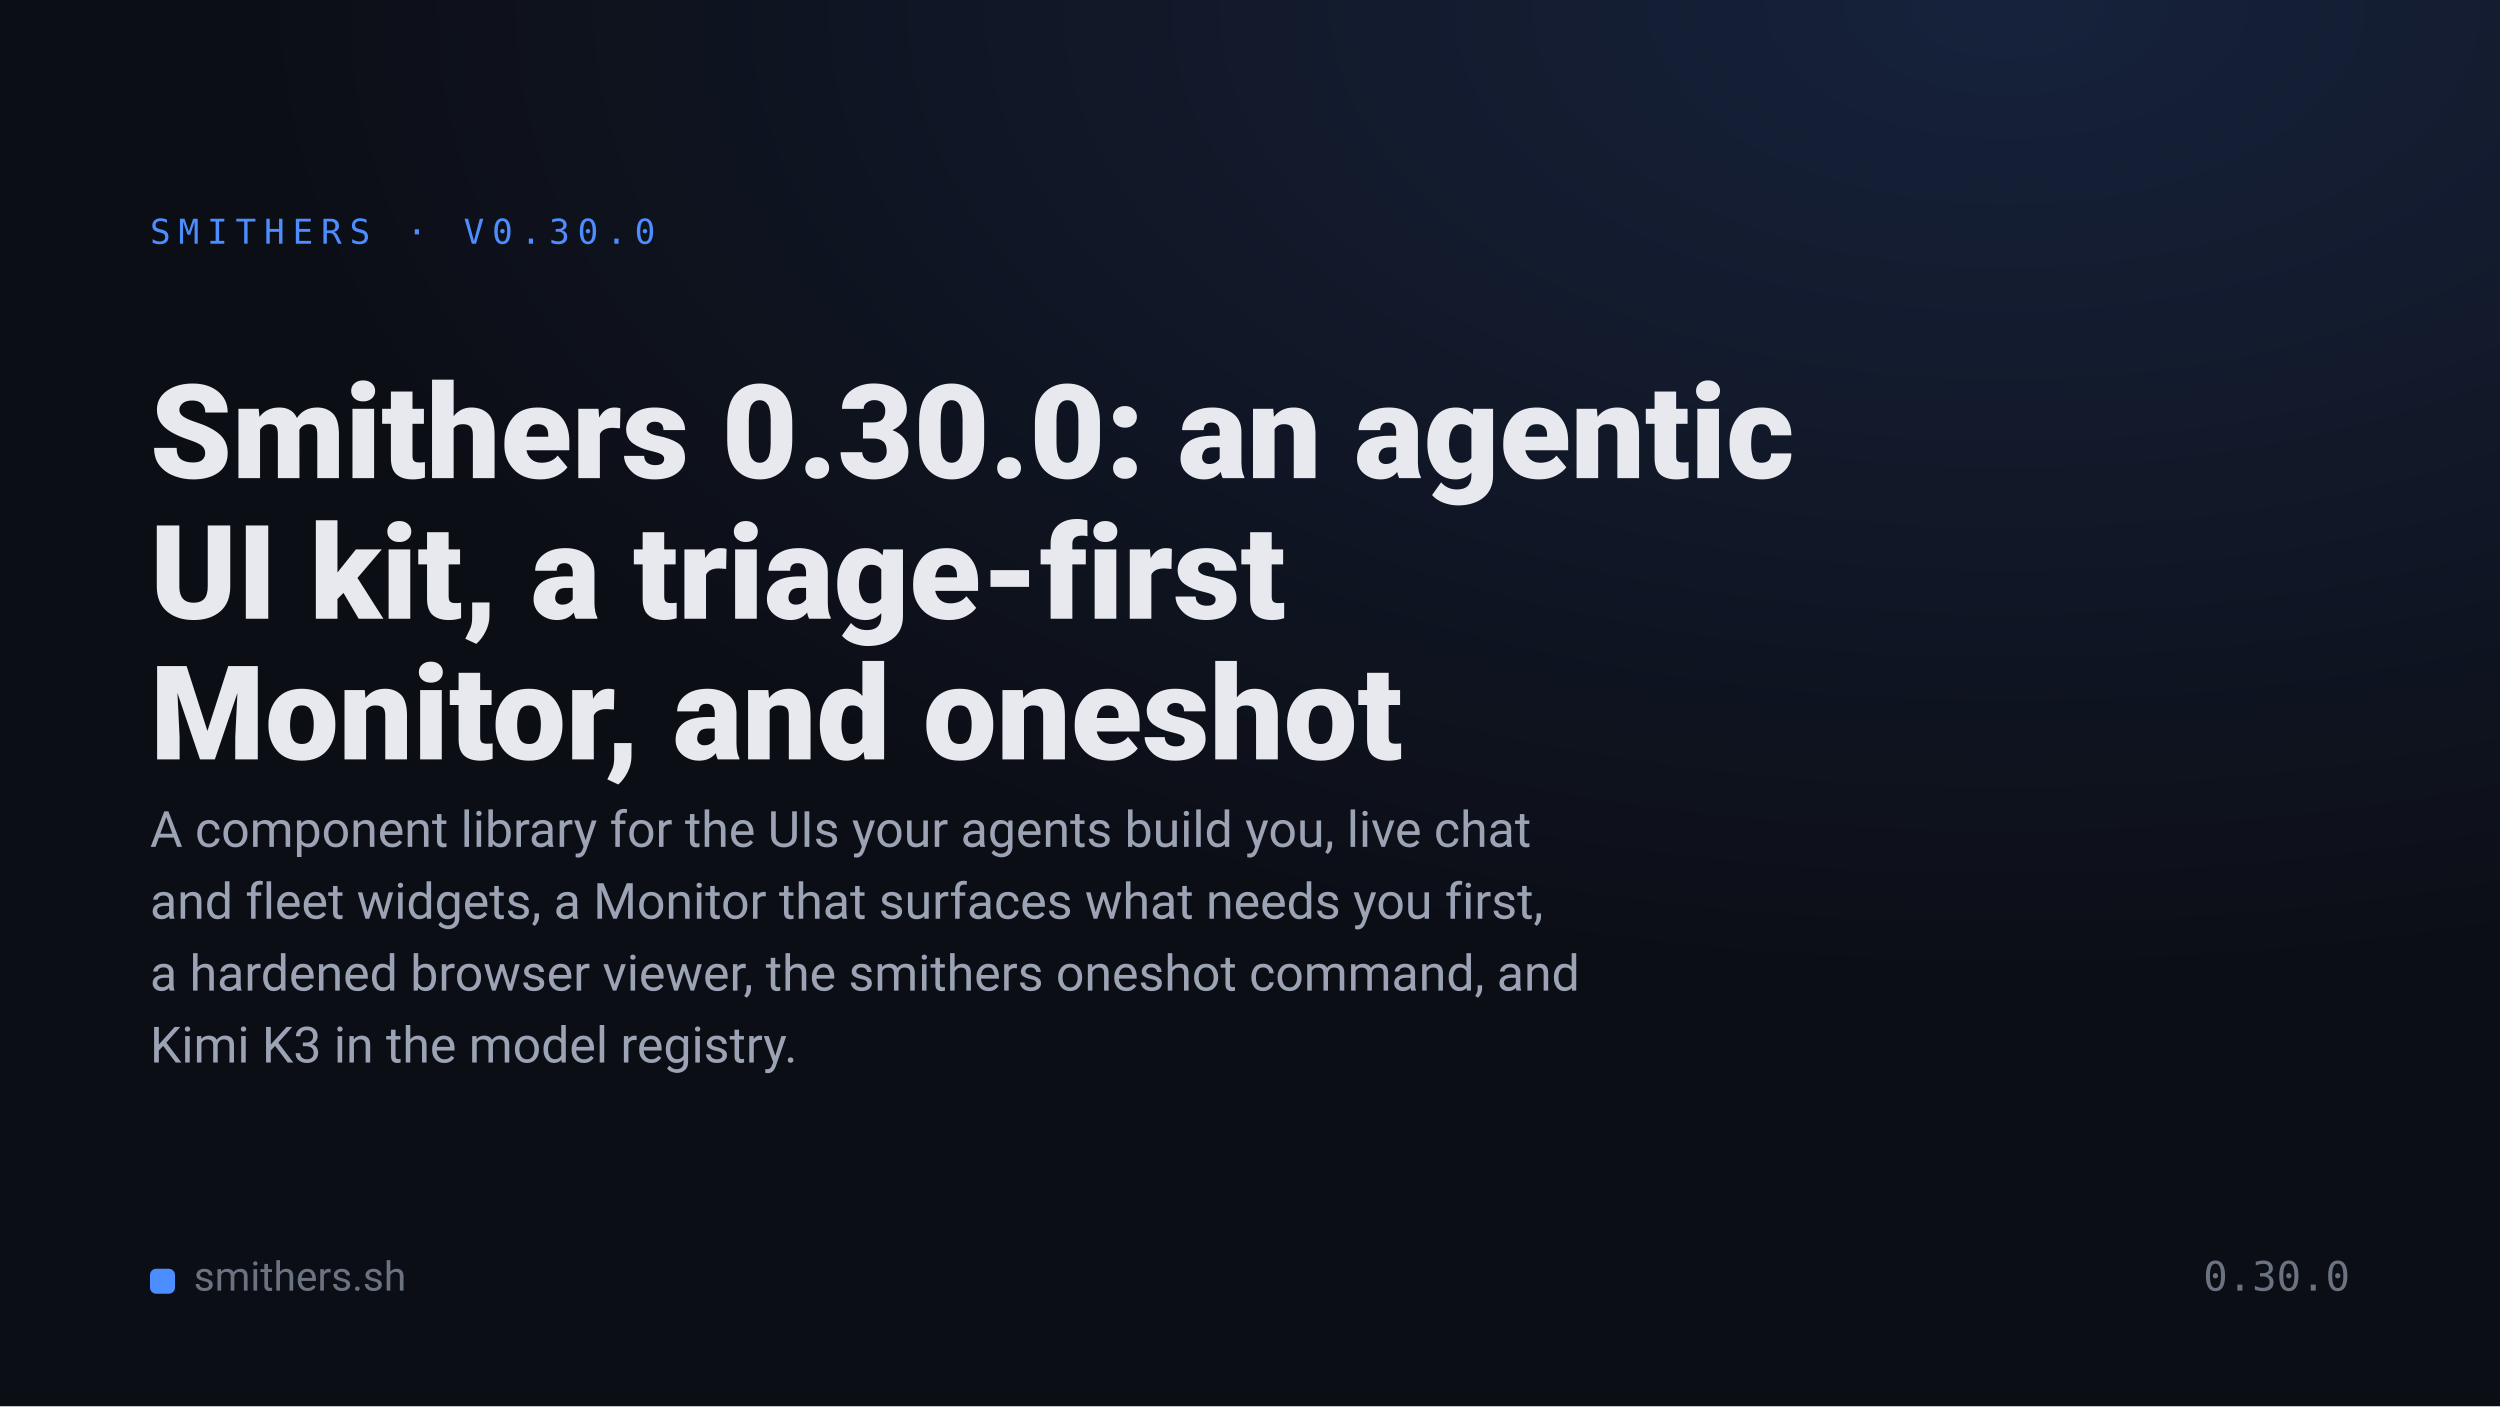
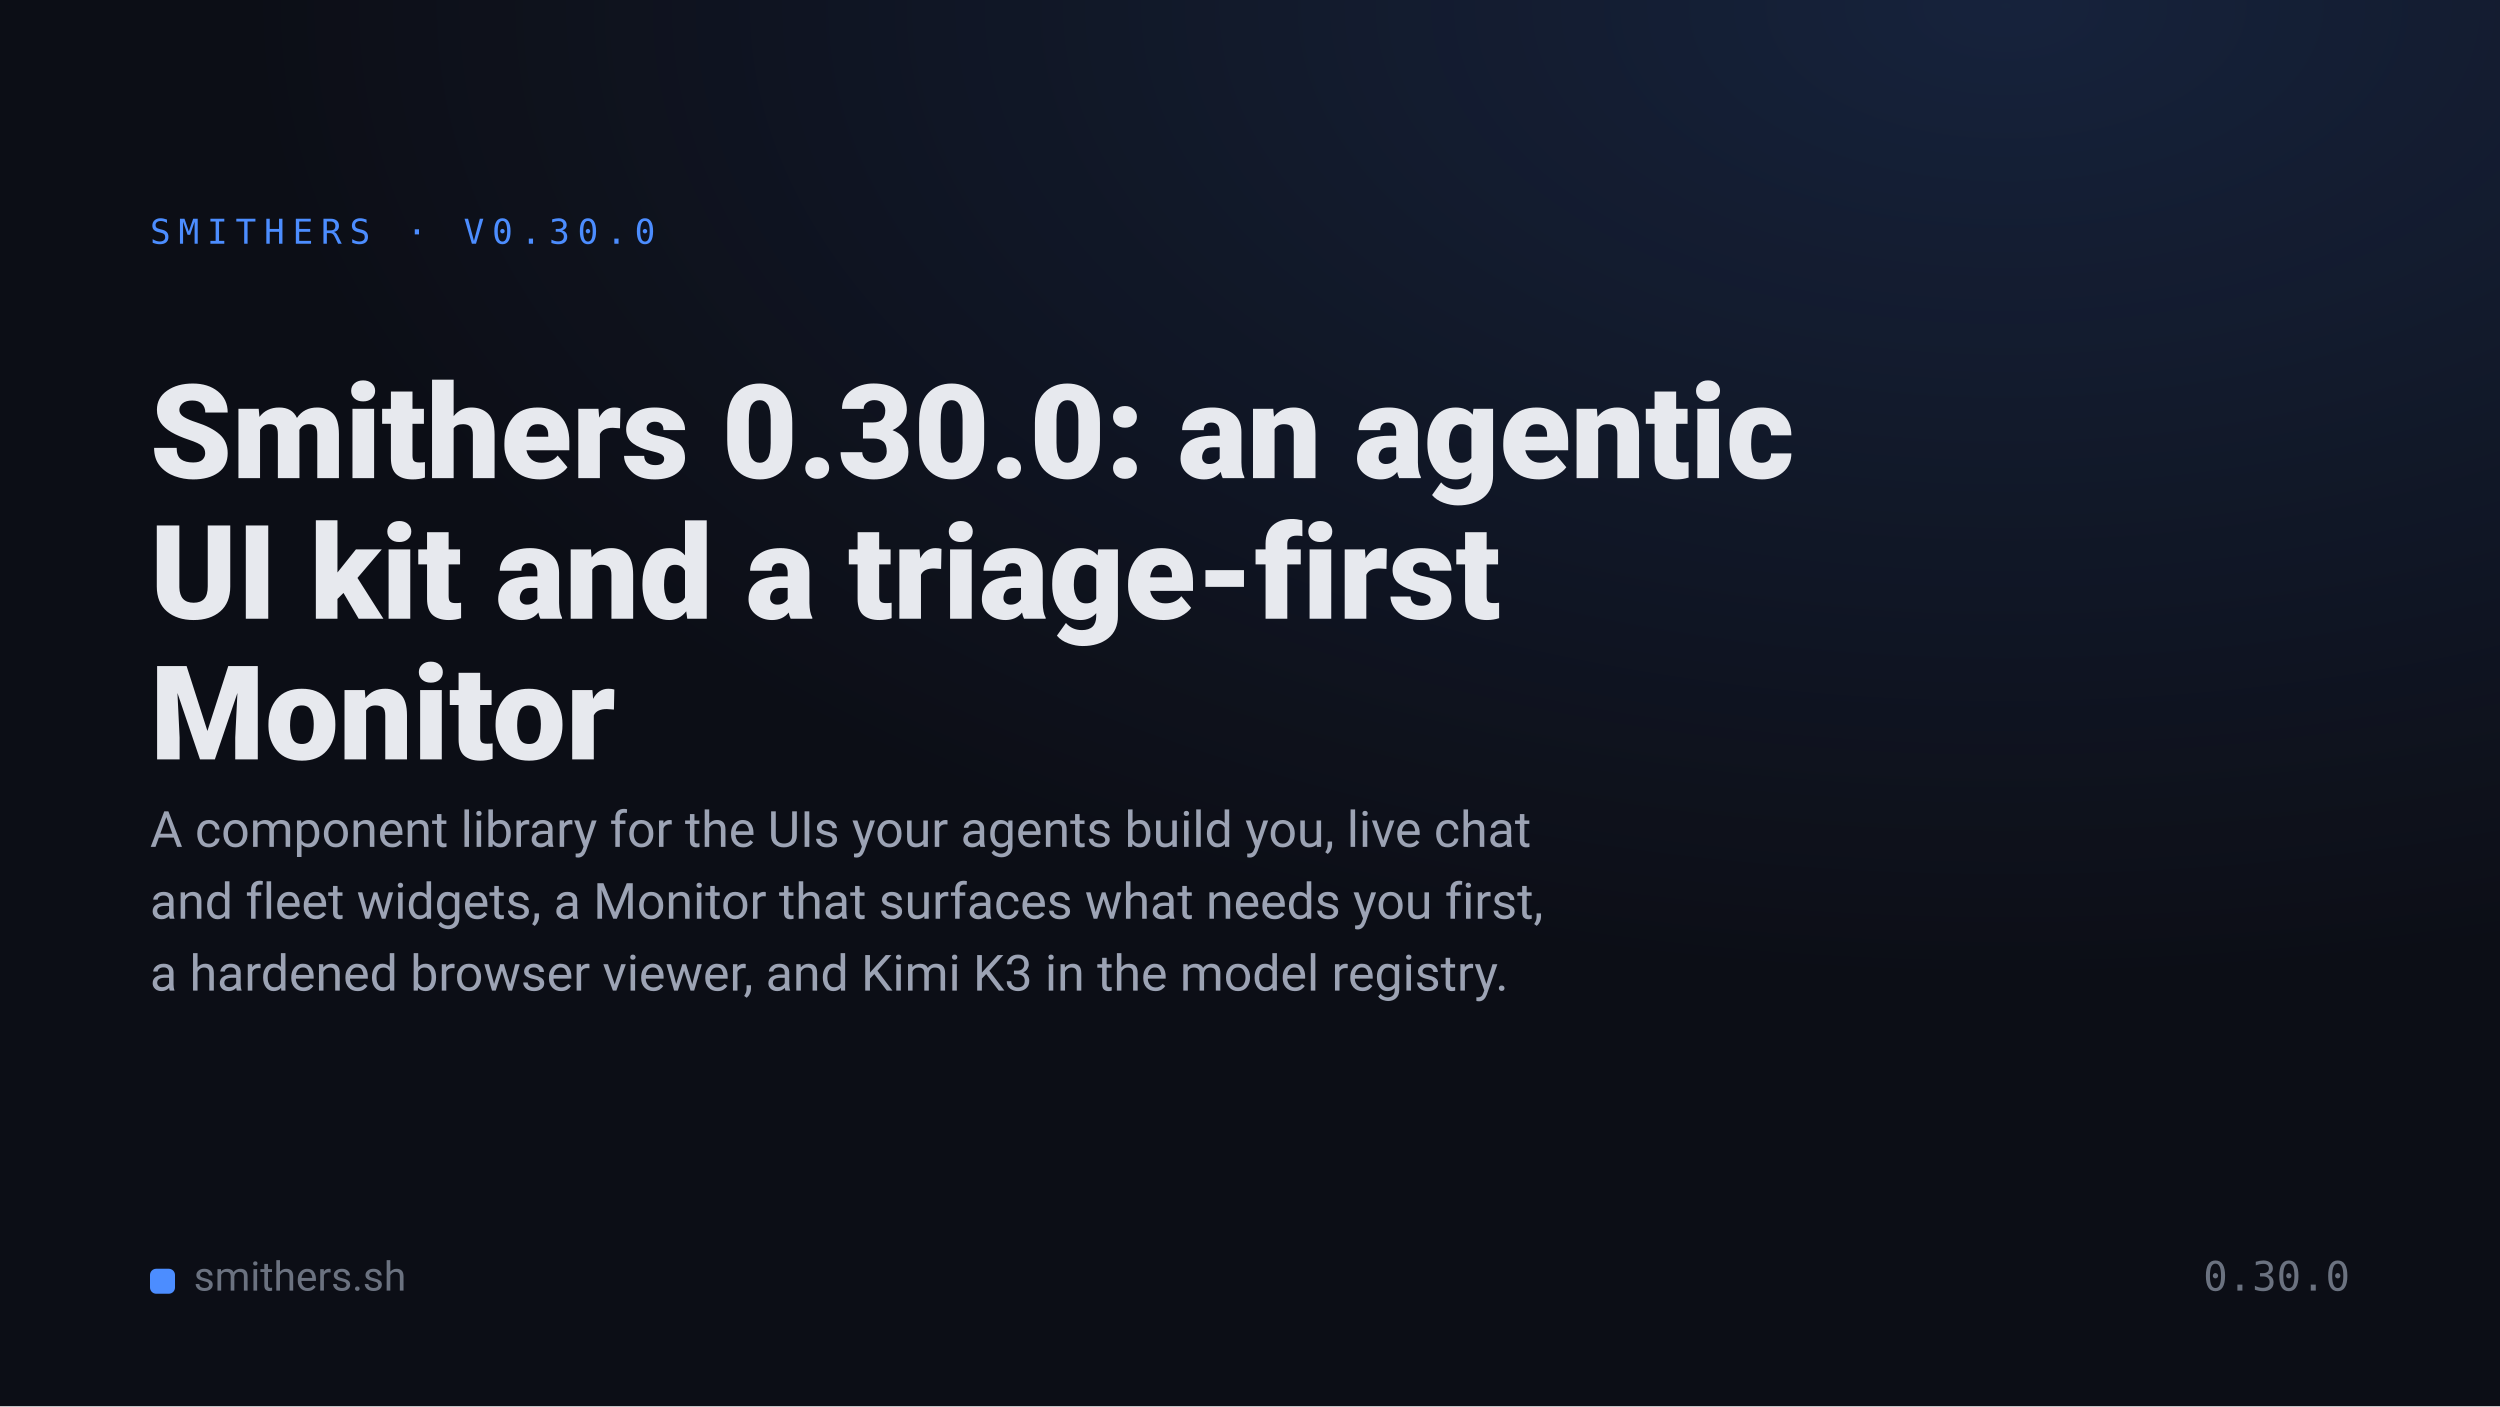
<svg xmlns="http://www.w3.org/2000/svg" width="1600" height="900" viewBox="0 0 1600 900">
  <defs>
    <radialGradient id="glow" cx="80%" cy="0%" r="70%">
      <stop offset="0%" stop-color="#4C8DFF" stop-opacity="0.16" />
      <stop offset="100%" stop-color="#4C8DFF" stop-opacity="0" />
    </radialGradient>
  </defs>
  <rect width="1600" height="900" fill="#0C0E16" />
  <rect width="1600" height="900" fill="url(#glow)" />
  <text font-size="22" font-family="ui-monospace, SFMono-Regular, Menlo, Monaco, Consolas, monospace" fill="#4C8DFF" letter-spacing="5">
    <tspan x="96" y="156">SMITHERS · V0.30.0</tspan>
  </text>
  <text font-size="84" font-family="system-ui, -apple-system, 'Segoe UI', Roboto, Helvetica, Arial, sans-serif" fill="#E7E9EE" font-weight="800">
    <tspan x="96" y="306">Smithers 0.30.0: an agentic</tspan>
-     <tspan x="96" y="396">UI kit, a triage-first</tspan>
-     <tspan x="96" y="486">Monitor, and oneshot</tspan>
+     <tspan x="96" y="396">UI kit and a triage-first</tspan>
+     <tspan x="96" y="486">Monitor</tspan>
  </text>
  <text font-size="32" font-family="system-ui, -apple-system, 'Segoe UI', Roboto, Helvetica, Arial, sans-serif" fill="#9CA3B4">
    <tspan x="96" y="542">A component library for the UIs your agents build you, live chat</tspan>
    <tspan x="96" y="588">and fleet widgets, a Monitor that surfaces what needs you first,</tspan>
-     <tspan x="96" y="634">a hardened browser viewer, the smithers oneshot command, and</tspan>
-     <tspan x="96" y="680">Kimi K3 in the model registry.</tspan>
+     <tspan x="96" y="634">a hardened browser viewer, and Kimi K3 in the model registry.</tspan>
  </text>
  <rect x="96" y="812" width="16" height="16" rx="4" fill="#4C8DFF" />
  <text x="124" y="826" font-size="26" font-family="system-ui, -apple-system, 'Segoe UI', Roboto, Helvetica, Arial, sans-serif" fill="#6B7280">smithers.sh</text>
  <text x="1504" y="826" font-size="26" font-family="ui-monospace, SFMono-Regular, Menlo, Monaco, Consolas, monospace" fill="#6B7280" text-anchor="end">0.30.0</text>
</svg>
